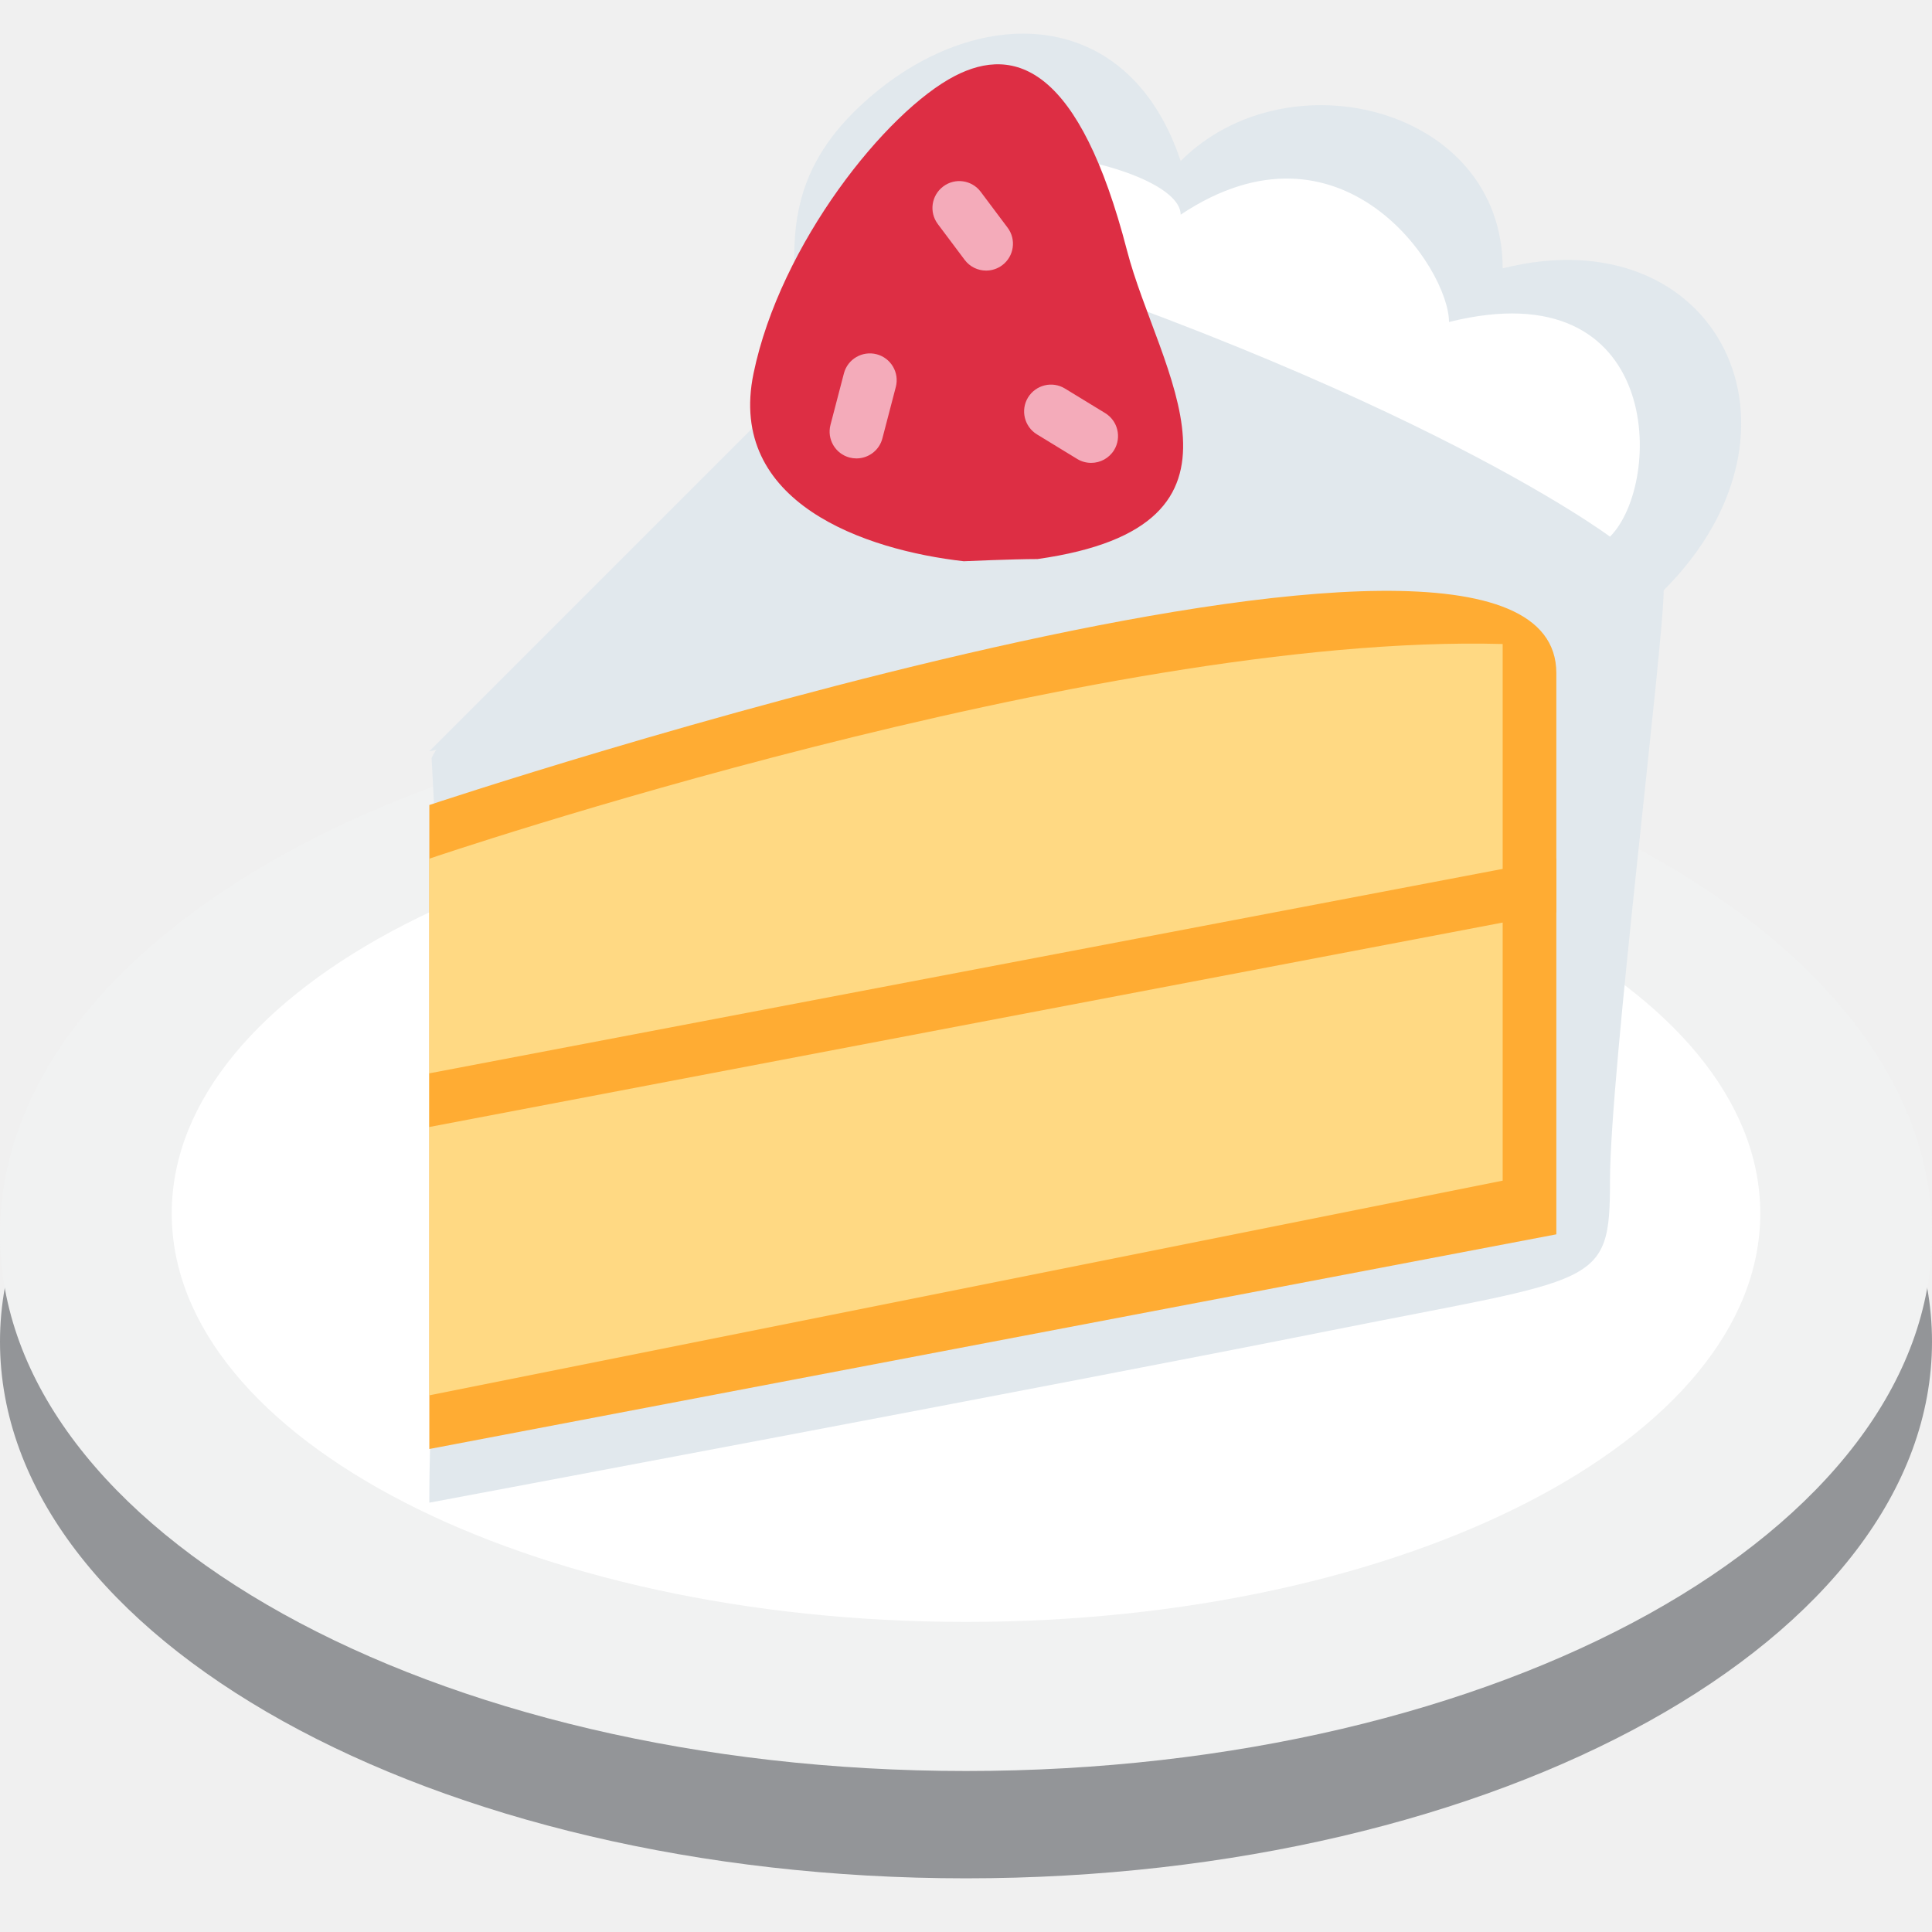
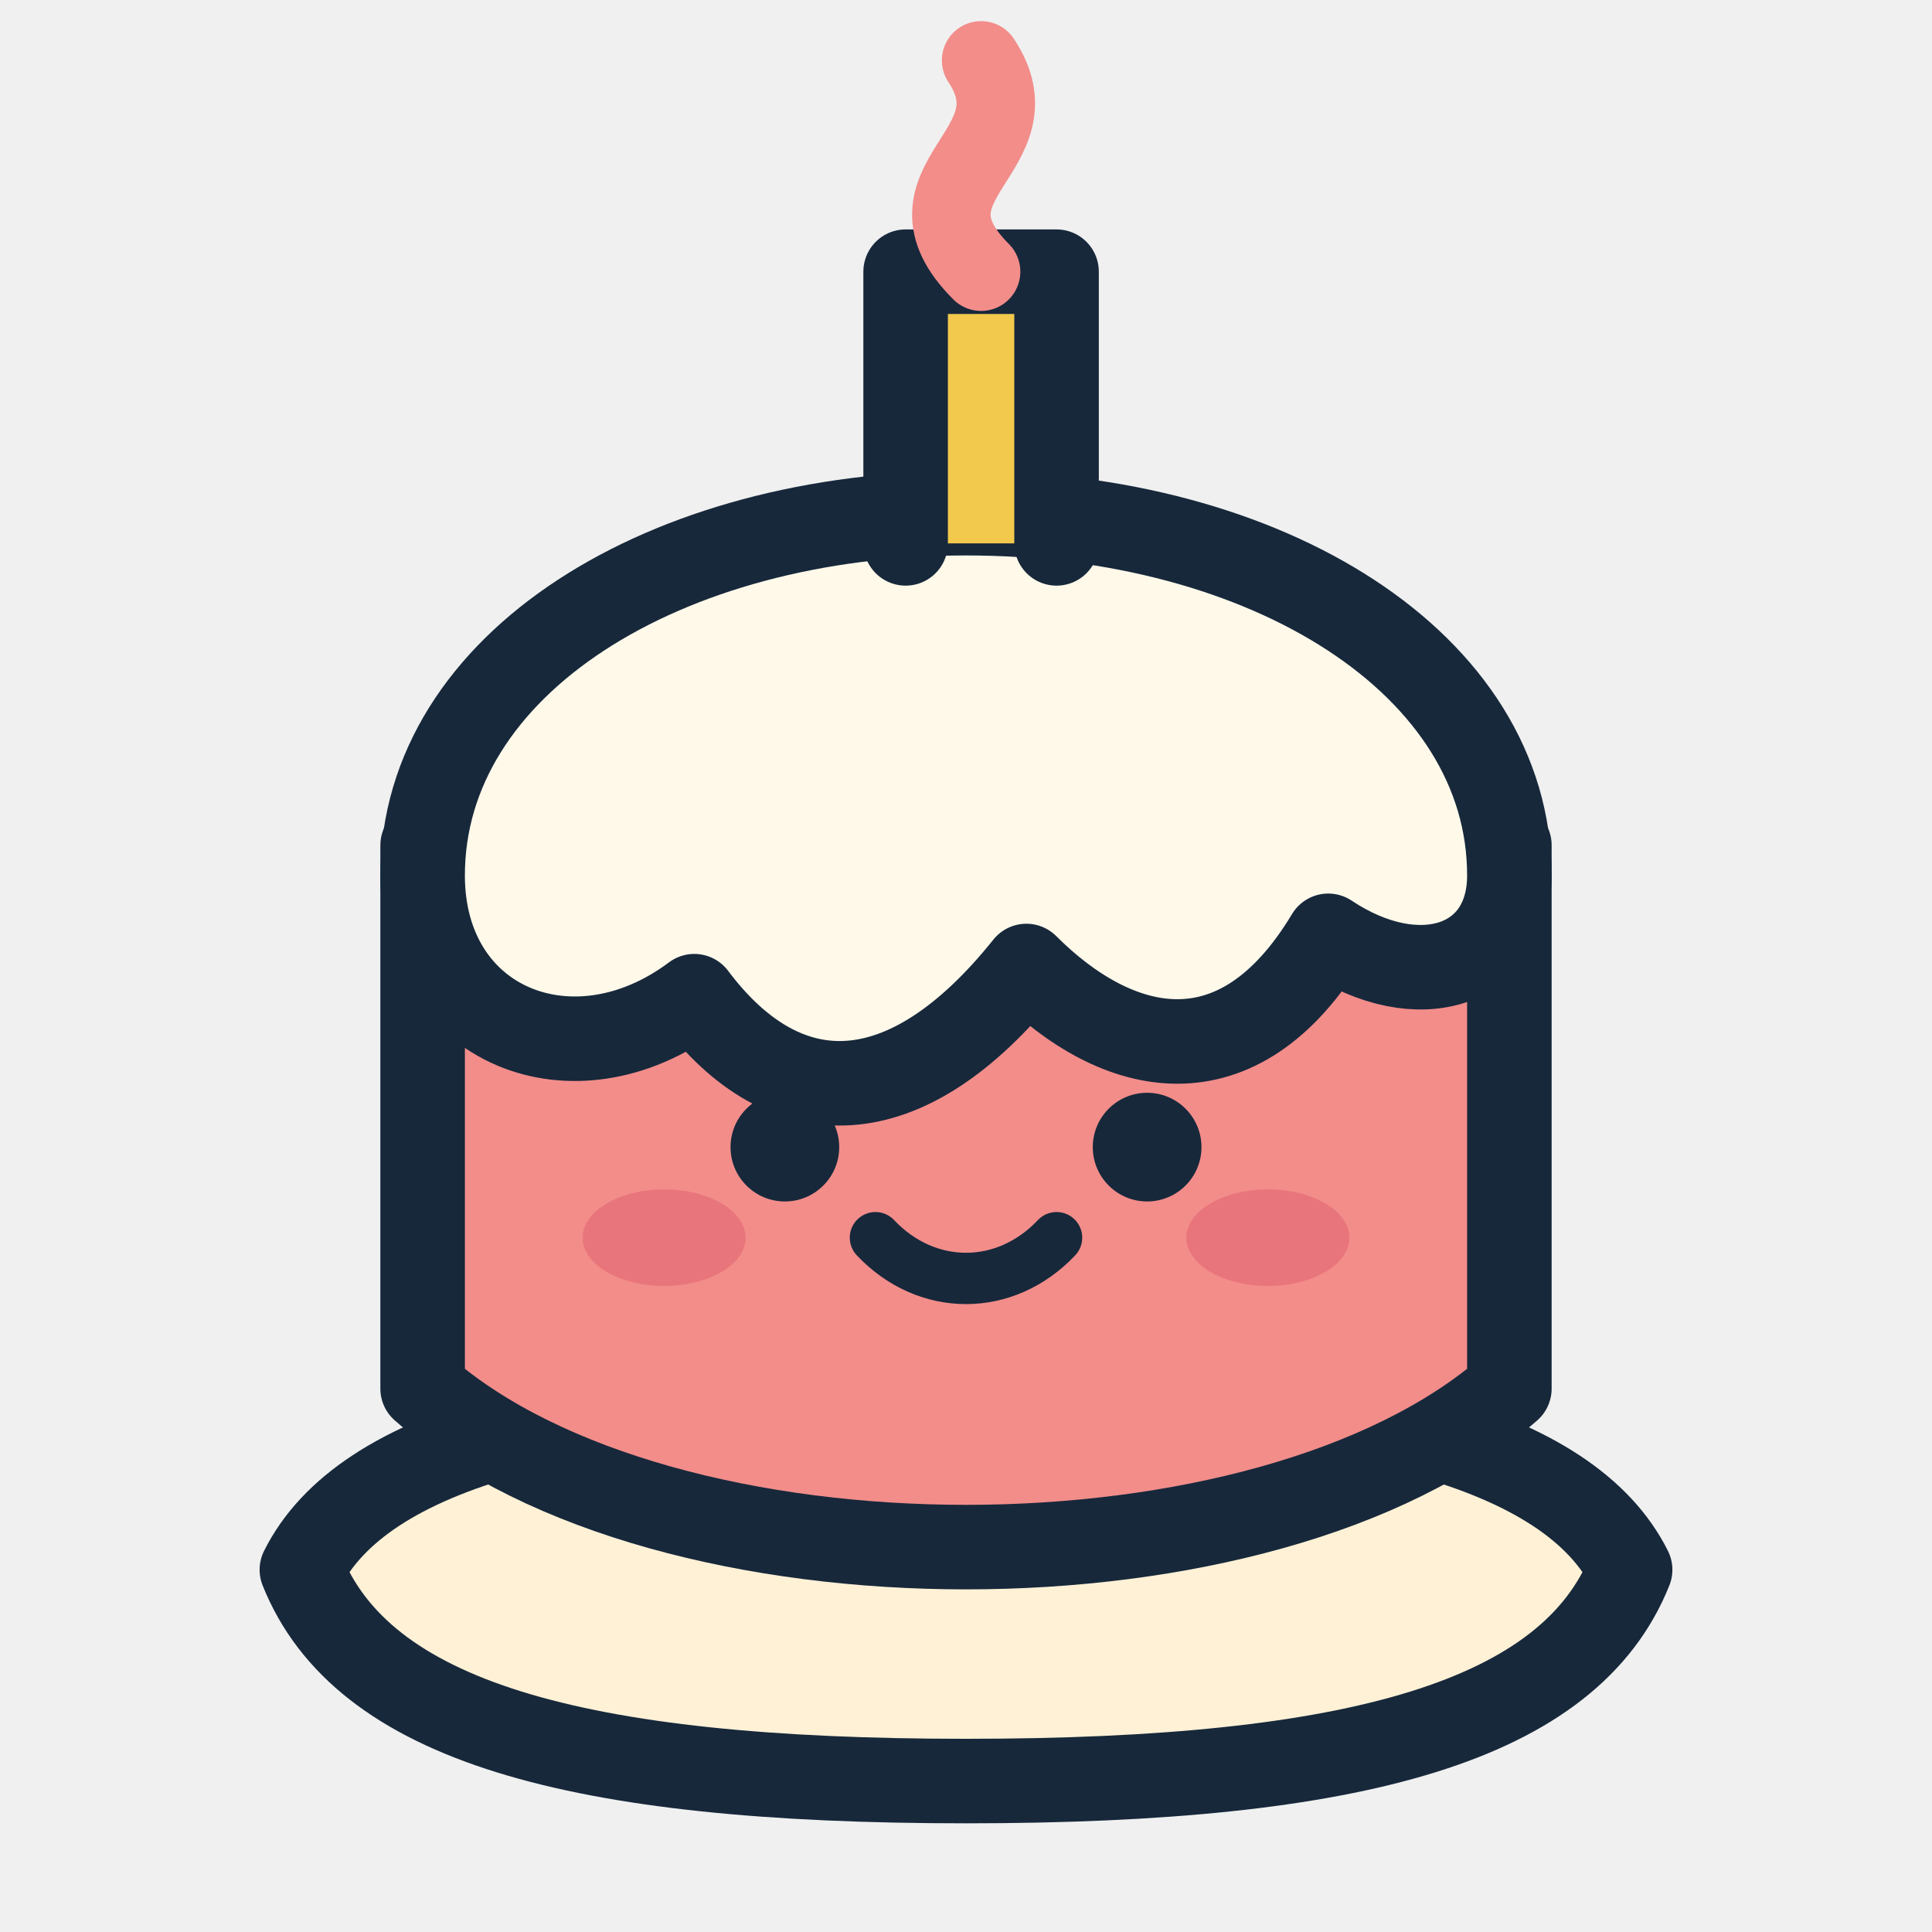
- <svg xmlns="http://www.w3.org/2000/svg" viewBox="0 0 36 36">
-   <ellipse fill="#939598" cx="18" cy="25" rx="18" ry="10" />
-   <ellipse fill="#F1F2F2" cx="18" cy="23" rx="18" ry="10" />
-   <ellipse fill="#FFF" cx="18" cy="22.611" rx="14.8" ry="7.611" />
-   <path fill="#E1E8ED" d="M8 28c0-3.044.417-7.208.042-13.875.601-1.377 6.146-2.472 6.625-3.792C15.954 6.787 13.458 4.417 16 2c2.05-1.949 5-2 6 1 2-2 6-1 6 2 4-1 6 3 3 6 0 1-1 9-1 11s-.208 1.792-5.208 2.792S8 28 8 28z" />
-   <path fill="#FFAC33" d="M8 27V15s21-7 21-2.458V23L8 27z" />
-   <path fill="#FFD983" d="M8 26V16s12.375-4.208 20-4v10L8 26z" />
-   <path fill="#FFAC33" d="M8 21v-1l21-4v1z" />
-   <path fill="#E1E8ED" d="M8 14l9-9c2 0 8 1 11 5L8 14z" />
-   <path fill="#FFF" d="M30 10c1-1 1-5-3-4 0-1-2-4-5-2 0-1-5-2-6 0 10 3 14 6 14 6z" />
-   <path fill="#DD2E44" d="M17.958 10.458c-1.833-.208-4.417-1.083-3.917-3.5s2.474-4.881 3.75-5.542C18.917.833 20.117 1.26 21 4.667c.583 2.25 2.75 5.125-1.667 5.75-.458 0-1.375.041-1.375.041z" />
-   <path fill="#F4ABBA" d="M18.375 5.042c-.152 0-.302-.069-.4-.2l-.5-.667c-.166-.221-.121-.534.1-.7.221-.167.534-.122.7.1l.5.667c.166.221.121.534-.1.7-.09.067-.195.1-.3.1zm-2.416 3.5c-.042 0-.084-.005-.127-.016-.267-.07-.427-.343-.357-.61l.25-.958c.069-.267.344-.426.61-.357.267.07.427.343.357.61l-.25.958c-.058.224-.261.373-.483.373zm4.374.083c-.089 0-.18-.023-.261-.073l-.75-.458c-.235-.144-.31-.452-.166-.688.146-.236.453-.31.688-.166l.75.458c.235.144.309.452.166.688-.095.154-.259.239-.427.239z" />
+ <svg xmlns="http://www.w3.org/2000/svg" viewBox="0 0 64 64">
+   <g stroke="#17283B" stroke-width="2.8" stroke-linecap="round" stroke-linejoin="round">
+     <path fill="#FFF1D6" d="M10 52c2-4 9-6 22-6s20 2 22 6c-2 5-9 7-22 7s-20-2-22-7Z" />
+     <path fill="#F28D8A" d="M14 28h36v18c-8 7-28 7-36 0z" />
+     <path fill="#FFF9EA" d="M14 29c0-7 8-12 18-12s18 5 18 12c0 3-3 4-6 2-3 5-7 4-10 1-4 5-8 5-11 1-4 3-9 1-9-4Z" />
+     <path fill="#F2C94C" d="M30 18V9h5v9" />
+   </g>
+   <path d="M32.5 9c-3-3 2-4 0-7" fill="none" stroke="#F28D8A" stroke-width="2.6" stroke-linecap="round" />
+   <g fill="#17283B">
+     <circle cx="26" cy="38" r="1.8" />
+     <circle cx="38" cy="38" r="1.8" />
+   </g>
+   <path d="M29 41c1.7 1.8 4.3 1.8 6 0" fill="none" stroke="#17283B" stroke-width="1.7" stroke-linecap="round" />
+   <g fill="#E76F78" opacity=".8">
+     <ellipse cx="22" cy="41" rx="2.7" ry="1.6" />
+     <ellipse cx="42" cy="41" rx="2.7" ry="1.6" />
+   </g>
</svg>
